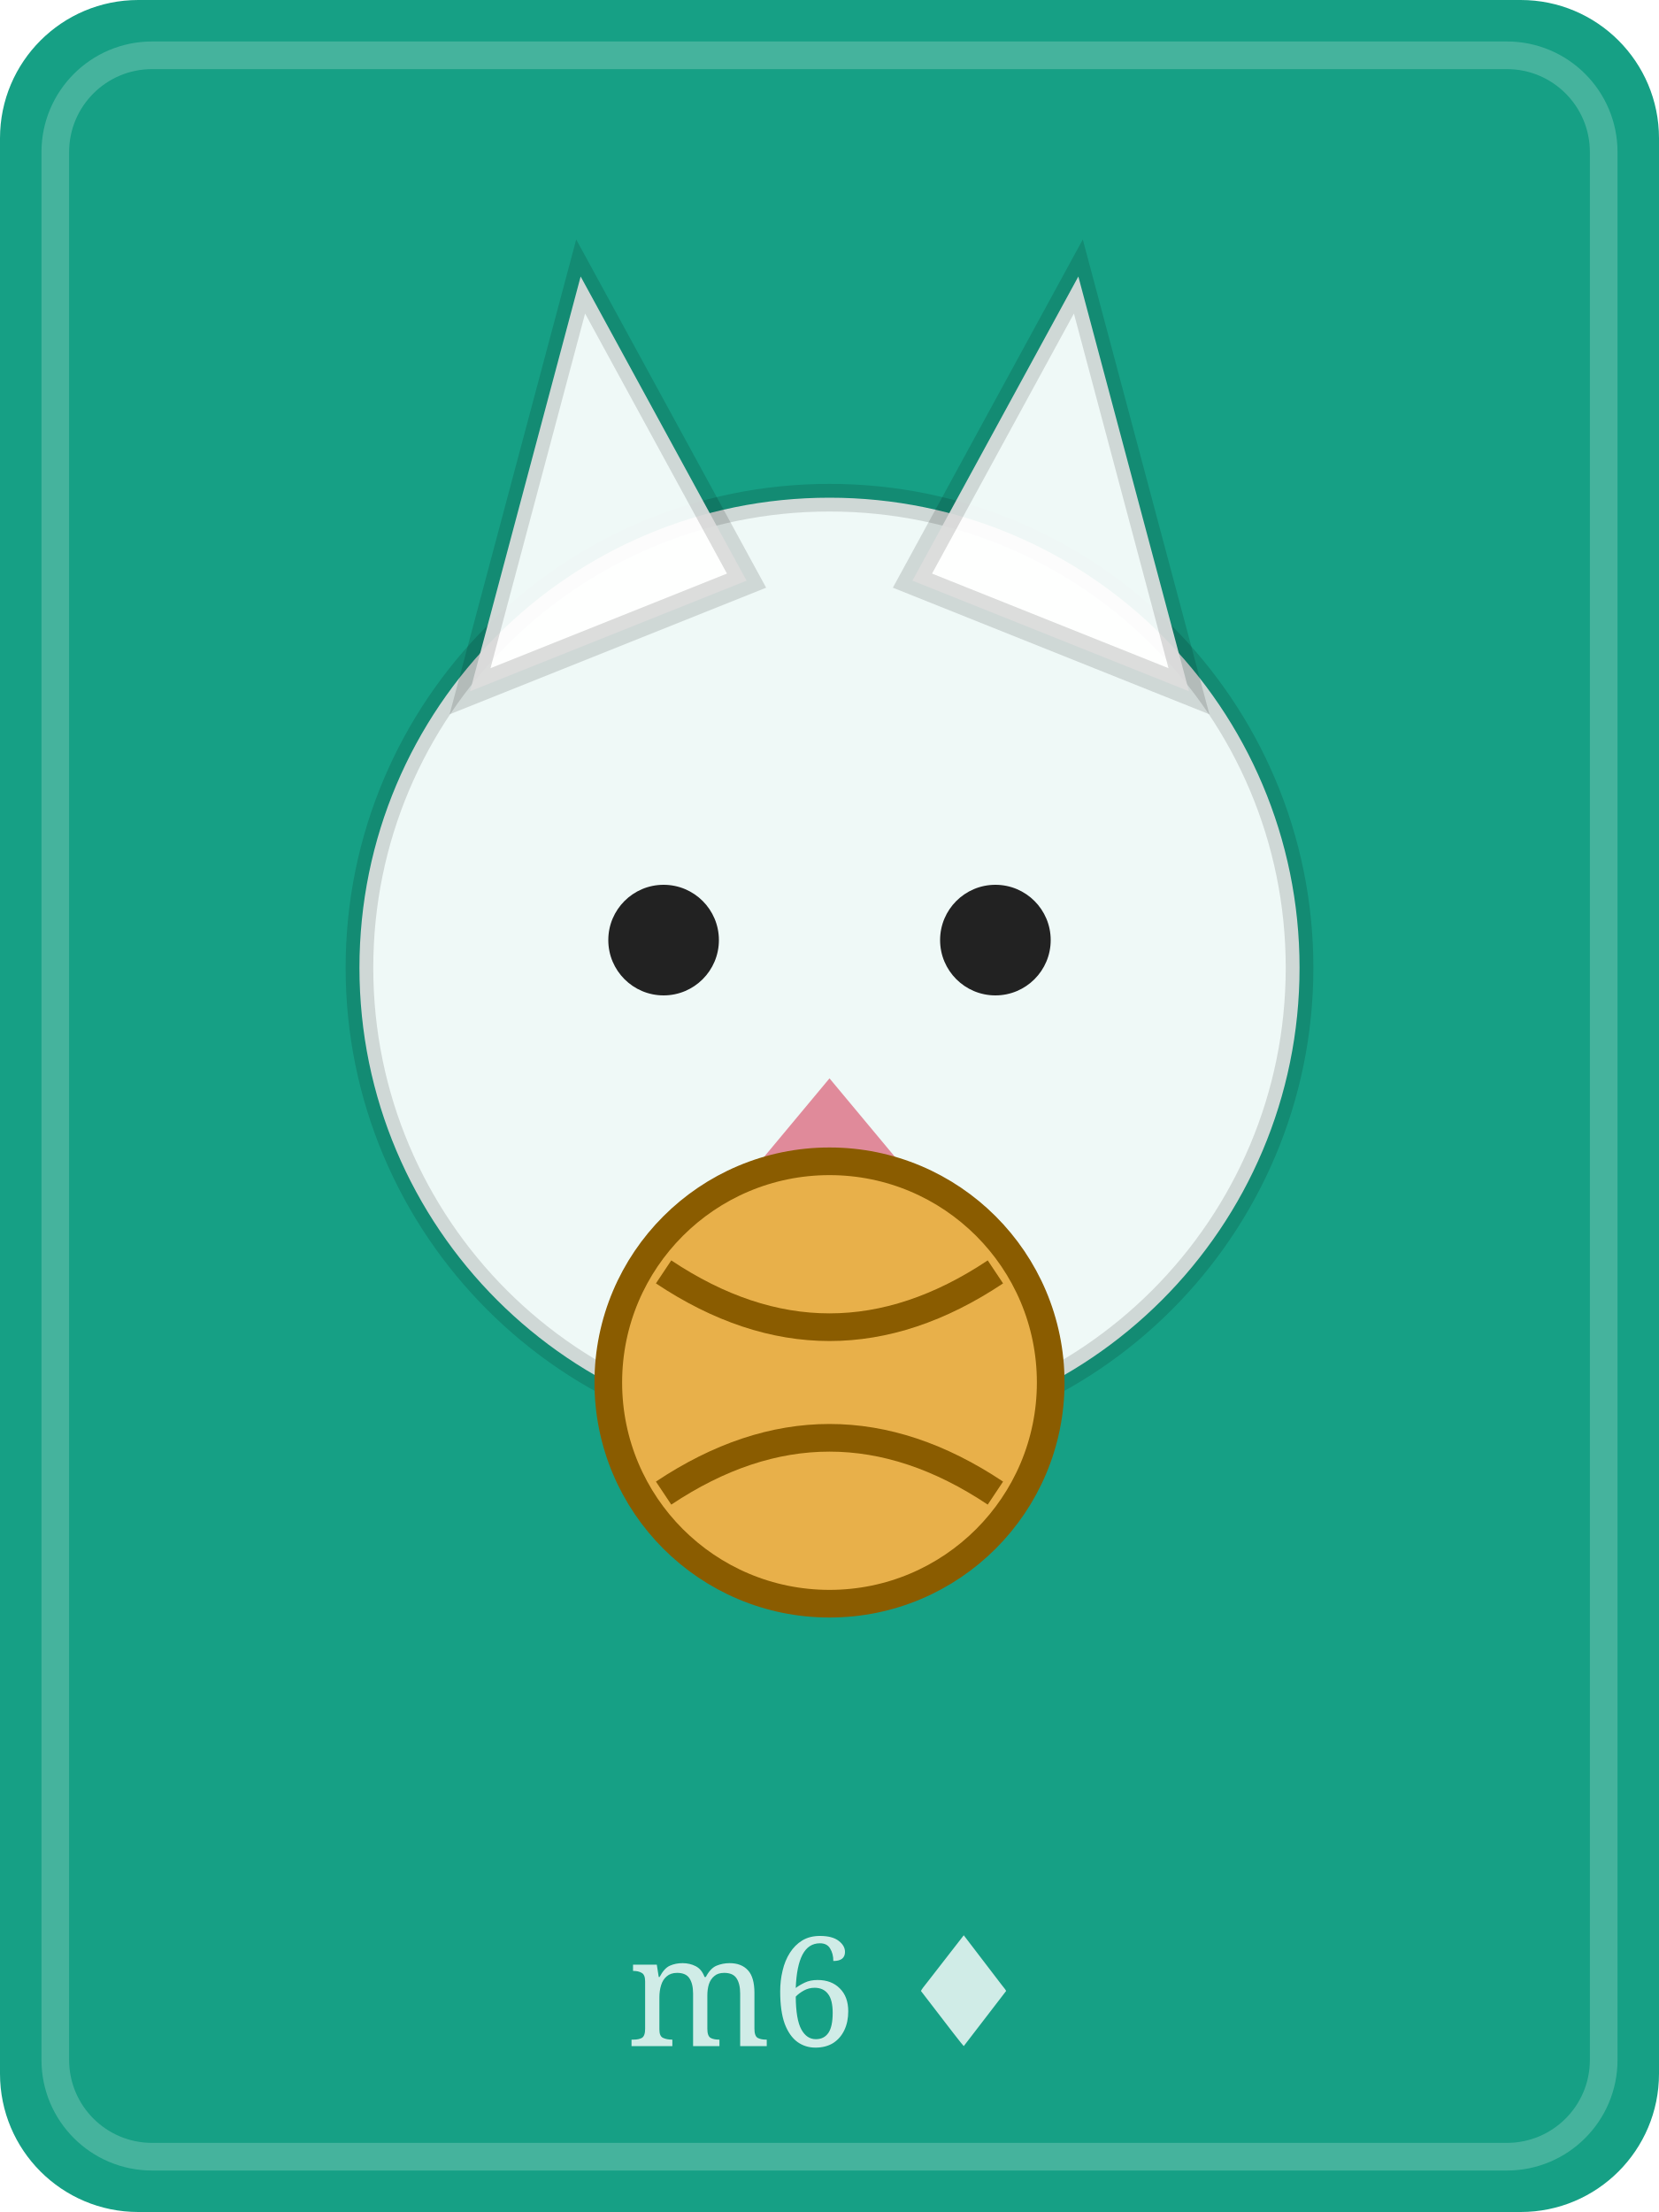
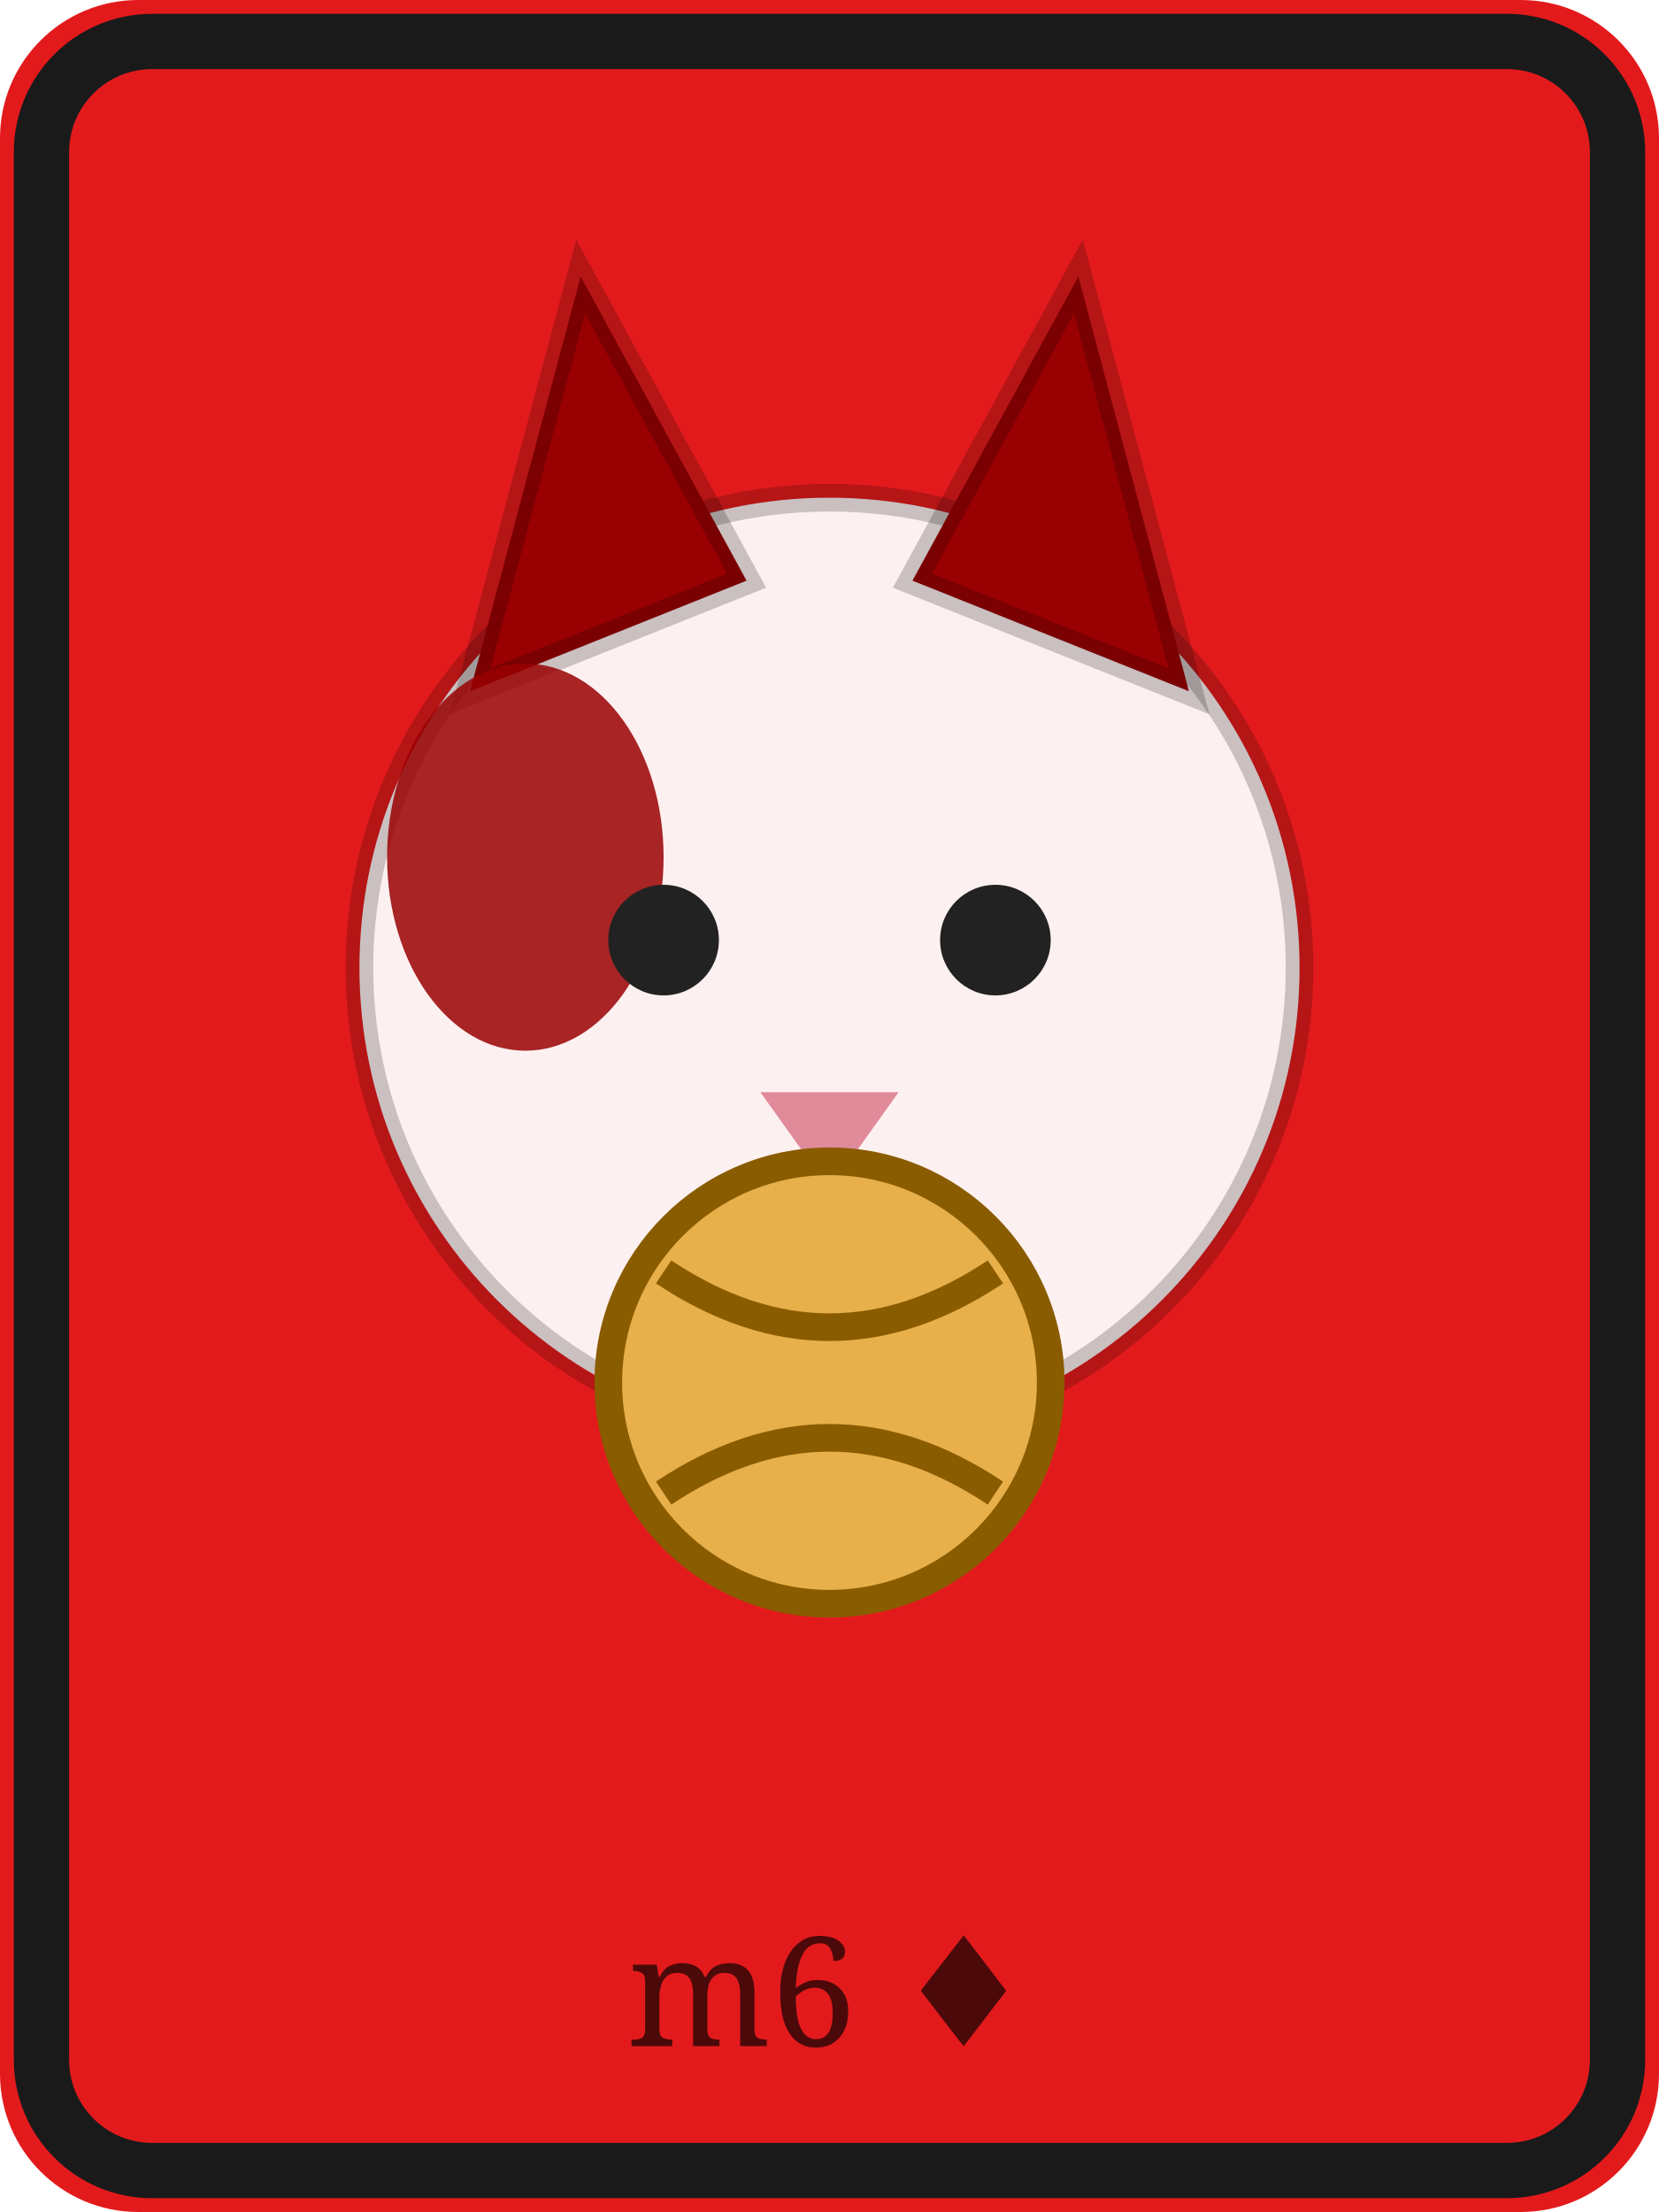
<svg xmlns="http://www.w3.org/2000/svg" viewBox="0 0 120 160">
-   <rect width="120" height="160" rx="10" fill="#16a085" />
-   <rect x="4" y="4" width="112" height="152" rx="7" fill="none" stroke="#ffffff33" stroke-width="2" />
-   <circle cx="60" cy="70" r="34" fill="#ffffffee" stroke="#00000022" stroke-width="2" />
-   <polygon points="34,50 42,20 54,42" fill="#ffffffee" stroke="#00000022" stroke-width="2" />
-   <polygon points="86,50 78,20 66,42" fill="#ffffffee" stroke="#00000022" stroke-width="2" />
+   <rect width="120" height="160" rx="10" fill="#E31A1C" />
+   <rect x="3" y="3" width="114" height="154" rx="8" fill="none" stroke="#1a1a1a" stroke-width="4" />
+   <circle cx="60" cy="70" r="34" fill="#ffffffee" stroke="#00000033" stroke-width="2" />
+   <polygon points="34,50 42,20 54,42" fill="#990001" stroke="#00000033" stroke-width="2" />
+   <polygon points="86,50 78,20 66,42" fill="#990001" stroke="#00000033" stroke-width="2" />
+   <ellipse cx="38" cy="62" rx="10" ry="14" fill="#990001" opacity="0.85" />
  <circle cx="48" cy="68" r="4" fill="#222" />
  <circle cx="72" cy="68" r="4" fill="#222" />
-   <polygon points="60,78 55,84 65,84" fill="#e08a9a" />
+   <polygon points="60,86 55,79 65,79" fill="#e08a9a" />
  <circle cx="60" cy="100" r="16" fill="#e8b04a" stroke="#8a5c00" stroke-width="2" />
  <path d="M48,92 Q60,100 72,92 M48,108 Q60,100 72,108" stroke="#8a5c00" stroke-width="2" fill="none" />
-   <text x="60" y="148" font-family="Georgia,serif" font-size="11" fill="#ffffffcc" text-anchor="middle">m6 ♦</text>
+   <text x="60" y="148" font-family="Georgia,serif" font-size="11" fill="#000000aa" text-anchor="middle">m6 ♦</text>
</svg>
